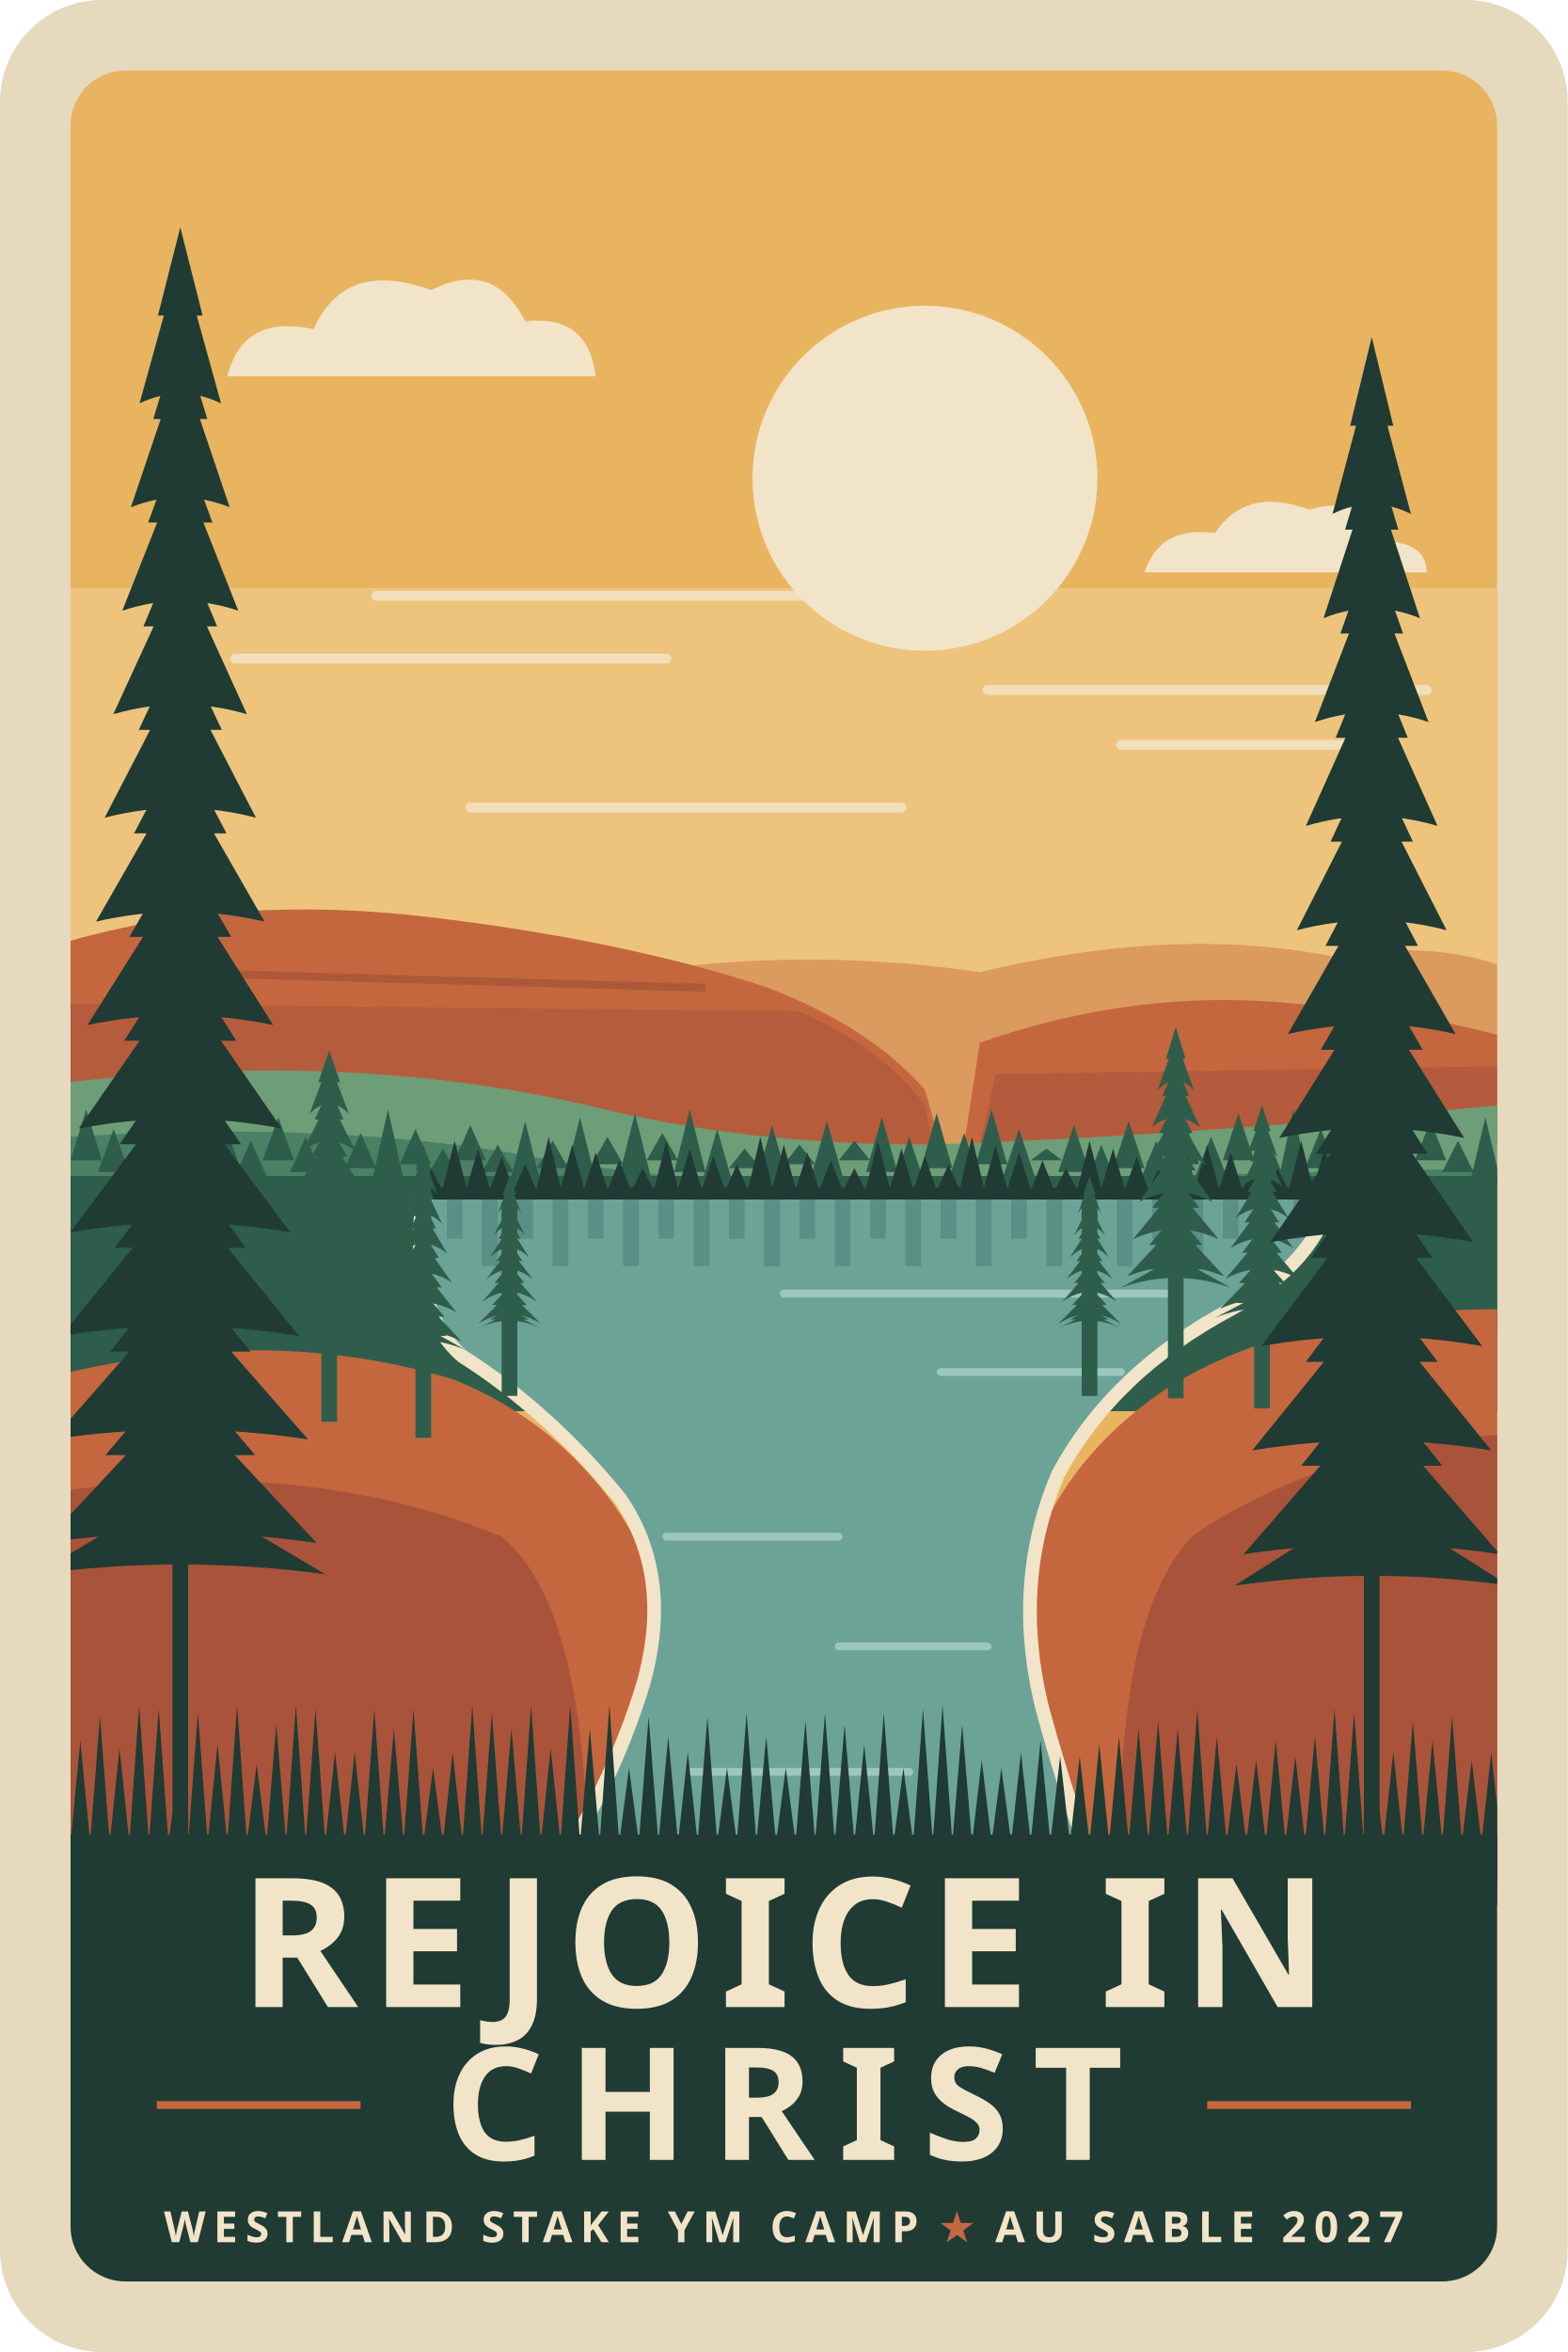
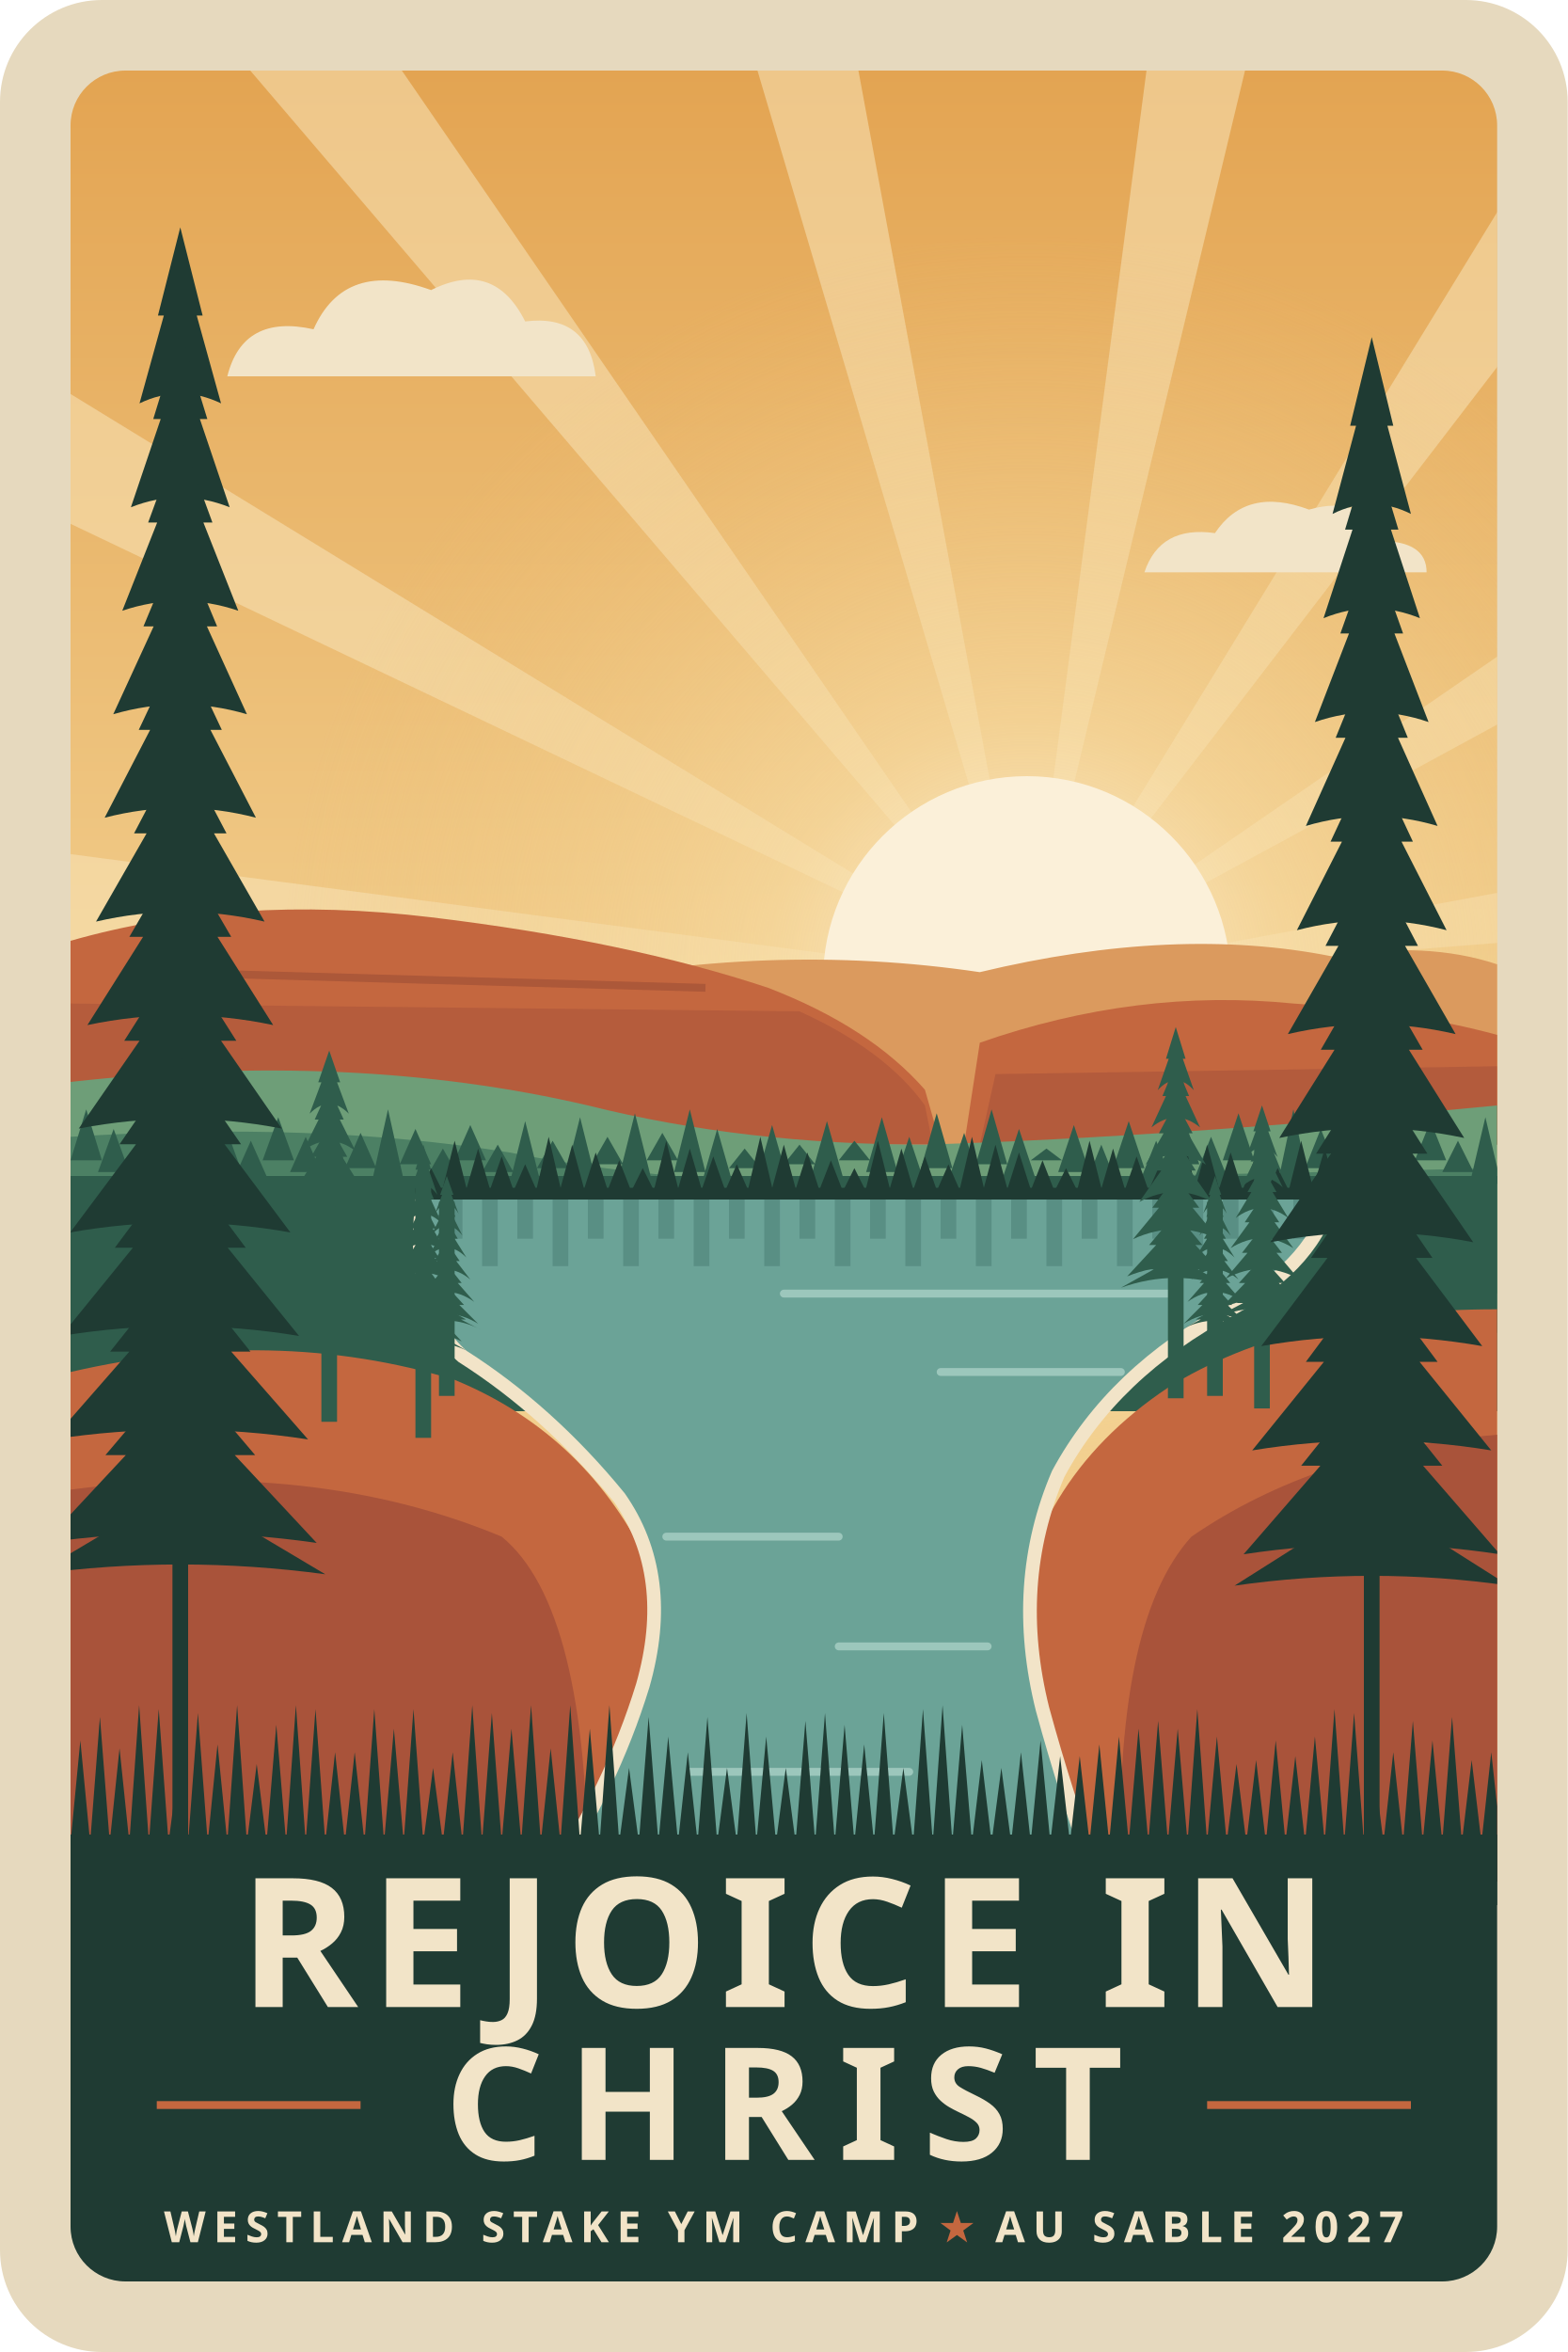
<svg xmlns="http://www.w3.org/2000/svg" viewBox="0 0 400 600" role="img" aria-label="Rejoice in Christ, Westland Stake YM Camp, Au Sable 2027 poster">
  <defs>
    <clipPath id="pa">
      <rect x="18" y="18" width="364" height="564" rx="14" />
    </clipPath>
  </defs>
  <rect width="400" height="600" rx="26" fill="#E6D9BE" />
  <g clip-path="url(#pa)">
-     <rect x="18" y="18" width="364" height="460" fill="#E8B460" />
-     <rect x="18" y="150" width="364" height="120" fill="#EEC47C" />
-     <circle class="sun" cx="236" cy="122" r="44" fill="#F2E4C8" />
-     <line x1="96" y1="152" x2="214" y2="152" stroke="#F2E4C8" stroke-width="2.5" stroke-linecap="round" opacity=".85" />
-     <line x1="60" y1="168" x2="170" y2="168" stroke="#F2E4C8" stroke-width="2.5" stroke-linecap="round" opacity=".85" />
-     <line x1="252" y1="176" x2="364" y2="176" stroke="#F2E4C8" stroke-width="2.5" stroke-linecap="round" opacity=".85" />
-     <line x1="286" y1="190" x2="350" y2="190" stroke="#F2E4C8" stroke-width="2.5" stroke-linecap="round" opacity=".85" />
-     <line x1="120" y1="206" x2="230" y2="206" stroke="#F2E4C8" stroke-width="2.5" stroke-linecap="round" opacity=".85" />
+     <linearGradient id="sky" x1="0" y1="18" x2="0" y2="270" gradientUnits="userSpaceOnUse">
+       <stop offset="0" stop-color="#E3A452" />
+       <stop offset="1" stop-color="#F2CF8E" />
+     </linearGradient>
+     <rect x="18" y="18" width="364" height="460" fill="url(#sky)" />
+     <defs>
+       <radialGradient id="glow" cx="262" cy="250" r="190" gradientUnits="userSpaceOnUse">
+         <stop offset="0" stop-color="#FFF4DC" stop-opacity=".95" />
+         <stop offset=".35" stop-color="#F7DCA4" stop-opacity=".6" />
+         <stop offset="1" stop-color="#EEC47C" stop-opacity="0" />
+       </radialGradient>
+     </defs>
+     <path d="M262 250L-157.9 239.0L-154.4 195.2ZM262 250L-117.1 69.2L-96.1 30.6ZM262 250L-10.8 -69.4L24.1 -96.1ZM262 250L142.7 -152.7L185.5 -163.0ZM262 250L316.8 -166.4L360.0 -158.4ZM262 250L481.4 -108.1L517.7 -83.2ZM262 250L608.1 12.1L631.1 49.6ZM262 250L675.0 173.5L680.7 217.0Z" fill="#F7E3B8" opacity=".55" />
+     <circle cx="262" cy="250" r="190" fill="url(#glow)" />
+     <circle class="sun" cx="262" cy="250" r="52" fill="#FBF0D9" />
    <path d="M58 96Q62 80 80 84Q88 66 110 74Q126 66 134 82Q150 80 152 96Z" fill="#F2E4C8" />
    <path d="M292 146Q296 134 310 136Q318 124 334 130Q348 126 352 138Q364 138 364 146Z" fill="#F2E4C8" />
    <path d="M140 252Q196 240 250 248Q300 236 340 244Q364 240 382 246L382 292L140 292Z" fill="#DB9A5E" />
    <path d="M18 240Q60 228 110 234Q160 240 196 252Q222 262 236 278L240 292L18 292Z" fill="#C4673F" />
    <path d="M18 256L204 258Q226 268 236 282L238 292L18 292Z" fill="#A9533A" opacity=".55" />
    <line x1="40" y1="248" x2="180" y2="252" stroke="#8F4430" stroke-width="2" opacity=".45" />
    <path d="M250 266Q290 252 330 256Q360 258 382 264L382 292L246 292Z" fill="#C4673F" />
    <path d="M254 274L382 272L382 292L250 292Z" fill="#A9533A" opacity=".6" />
    <path d="M18 276Q90 268 150 282Q190 292 236 292Q300 290 382 282L382 330L18 330Z" fill="#6E9E78" />
    <path d="M18 290Q80 286 130 294Q160 300 200 302L382 298L382 340L18 340Z" fill="#4C8064" />
    <path d="M22 283L26 296L18 296ZM29 288L33 299L25 299ZM36 293L40 302L32 302ZM43 287L47 298L39 298ZM50 292L54 301L46 301ZM57 286L61 297L53 297ZM64 291L68 300L60 300ZM71 285L75 296L67 296ZM78 290L82 299L74 299ZM85 284L89 302L81 302ZM92 289L96 298L88 298ZM99 283L103 301L95 301ZM106 288L110 297L102 297ZM113 293L117 300L109 300ZM120 287L124 296L116 296ZM127 292L131 299L123 299ZM134 286L138 302L130 302ZM141 291L145 298L137 298ZM148 285L152 301L144 301ZM155 290L159 297L151 297ZM162 284L166 300L158 300ZM169 289L173 296L165 296ZM176 283L180 299L172 299ZM183 288L187 302L179 302ZM190 293L194 298L186 298ZM197 287L201 301L193 301ZM204 292L208 297L200 297ZM211 286L215 300L207 300ZM218 291L222 296L214 296ZM225 285L229 299L221 299ZM232 290L236 302L228 302ZM239 284L243 298L235 298ZM246 289L250 301L242 301ZM253 283L257 297L249 297ZM260 288L264 300L256 300ZM267 293L271 296L263 296ZM274 287L278 299L270 299ZM281 292L285 302L277 302ZM288 286L292 298L284 298ZM295 291L299 301L291 301ZM302 285L306 297L298 297ZM309 290L313 300L305 300ZM316 284L320 296L312 296ZM323 289L327 299L319 299ZM330 283L334 302L326 302ZM337 288L341 298L333 298ZM344 293L348 301L340 301ZM351 287L355 297L347 297ZM358 292L362 300L354 300ZM365 286L369 296L361 296ZM372 291L376 299L368 299ZM379 285L383 302L375 302Z" fill="#2F5D4C" />
    <rect x="18" y="300" width="364" height="60" fill="#2F5D4C" />
    <path d="M18 350Q70 338 116 352Q150 366 166 400Q176 432 160 480L18 480Z" fill="#C4673F" />
    <path d="M18 380Q80 372 128 392Q150 410 150 480L18 480Z" fill="#A9533A" />
    <path d="M382 334Q330 334 298 354Q262 378 258 420Q258 450 270 480L382 480Z" fill="#C4673F" />
    <path d="M382 366Q336 370 304 392Q284 414 286 480L382 480Z" fill="#A9533A" />
    <path d="M108 304L340 304Q336 322 314 334Q284 350 270 376Q258 404 266 436Q272 458 280 480L140 480Q156 456 164 430Q172 402 158 382Q140 360 118 346Q104 334 108 304Z" fill="#6BA397" />
    <path d="M114 306h4v10h-4ZM123 306h4v17h-4ZM132 306h4v10h-4ZM141 306h4v17h-4ZM150 306h4v10h-4ZM159 306h4v17h-4ZM168 306h4v10h-4ZM177 306h4v17h-4ZM186 306h4v10h-4ZM195 306h4v17h-4ZM204 306h4v10h-4ZM213 306h4v17h-4ZM222 306h4v10h-4ZM231 306h4v17h-4ZM240 306h4v10h-4ZM249 306h4v17h-4ZM258 306h4v10h-4ZM267 306h4v17h-4ZM276 306h4v10h-4ZM285 306h4v17h-4ZM294 306h4v10h-4ZM303 306h4v17h-4ZM312 306h4v10h-4ZM321 306h4v17h-4ZM330 306h4v10h-4Z" fill="#558A80" opacity=".8" />
    <g class="ripples">
      <line x1="200" y1="330" x2="300" y2="330" stroke="#A9CFC5" stroke-width="2" stroke-linecap="round" opacity=".8" />
      <line x1="240" y1="350" x2="286" y2="350" stroke="#A9CFC5" stroke-width="2" stroke-linecap="round" opacity=".8" />
      <line x1="170" y1="392" x2="214" y2="392" stroke="#A9CFC5" stroke-width="2" stroke-linecap="round" opacity=".8" />
      <line x1="214" y1="420" x2="252" y2="420" stroke="#A9CFC5" stroke-width="2" stroke-linecap="round" opacity=".8" />
      <line x1="176" y1="452" x2="232" y2="452" stroke="#A9CFC5" stroke-width="2" stroke-linecap="round" opacity=".8" />
    </g>
    <path d="M340 304Q336 322 314 334Q284 350 270 376Q258 404 266 436Q272 458 280 480" fill="none" stroke="#F2E4C8" stroke-width="3.5" stroke-linecap="round" />
    <path d="M108 304Q104 334 118 346Q140 360 158 382Q172 402 164 430Q156 456 140 480" fill="none" stroke="#F2E4C8" stroke-width="3.5" stroke-linecap="round" />
    <path d="M110 298L113.5 305L106.5 305ZM116 291L119.5 305L112.5 305ZM122 293L125.5 305L118.5 305ZM128 295L131.5 305L124.5 305ZM134 297L137.5 305L130.5 305ZM140 290L143.5 305L136.5 305ZM146 292L149.5 305L142.5 305ZM152 294L155.5 305L148.5 305ZM158 296L161.5 305L154.5 305ZM164 298L167.5 305L160.5 305ZM170 291L173.5 305L166.5 305ZM176 293L179.5 305L172.5 305ZM182 295L185.5 305L178.5 305ZM188 297L191.5 305L184.5 305ZM194 290L197.5 305L190.5 305ZM200 292L203.5 305L196.5 305ZM206 294L209.5 305L202.5 305ZM212 296L215.5 305L208.5 305ZM218 298L221.5 305L214.5 305ZM224 291L227.5 305L220.5 305ZM230 293L233.5 305L226.5 305ZM236 295L239.5 305L232.5 305ZM242 297L245.5 305L238.5 305ZM248 290L251.5 305L244.5 305ZM254 292L257.5 305L250.5 305ZM260 294L263.5 305L256.5 305ZM266 296L269.5 305L262.5 305ZM272 298L275.5 305L268.5 305ZM278 291L281.5 305L274.5 305ZM284 293L287.5 305L280.5 305ZM290 295L293.5 305L286.5 305ZM296 297L299.5 305L292.5 305ZM302 290L305.5 305L298.5 305ZM308 292L311.5 305L304.5 305ZM314 294L317.5 305L310.5 305ZM320 296L323.5 305L316.5 305ZM326 298L329.5 305L322.5 305ZM332 291L335.5 305L328.5 305ZM338 293L341.5 305L334.5 305Z" fill="#1F3B33" />
    <rect x="106" y="303" width="236" height="3" fill="#1F3B33" />
    <rect x="82" y="279.1" width="4" height="83.6" fill="#2F5D4C" />
    <path d="M84 268.0L86.8 276.1L86.0 276.1L89.0 284.1Q84 279.1 79.0 284.1L82.0 276.1L81.2 276.1Z" fill="#2F5D4C" />
    <path d="M84 277.5L87.7 285.6L86.7 285.6L90.7 293.6Q84 288.6 77.3 293.6L81.3 285.6L80.3 285.6Z" fill="#2F5D4C" />
    <path d="M84 287.0L88.6 295.1L87.3 295.1L92.3 303.1Q84 298.1 75.7 303.1L80.7 295.1L79.4 295.1Z" fill="#2F5D4C" />
    <path d="M84 296.5L89.5 304.6L88.0 304.6L94.0 312.6Q84 307.6 74.0 312.6L80.0 304.6L78.5 304.6Z" fill="#2F5D4C" />
    <path d="M84 306.0L90.4 314.1L88.7 314.1L95.7 322.1Q84 317.1 72.3 322.1L79.3 314.1L77.6 314.1Z" fill="#2F5D4C" />
    <path d="M84 315.5L91.3 323.6L89.3 323.6L97.3 331.6Q84 326.6 70.7 331.6L78.7 323.6L76.7 323.6Z" fill="#2F5D4C" />
    <path d="M84 325.0L92.2 329.8L90.0 329.8L99.0 334.5Q84 329.5 69.0 334.5L78.0 329.8L75.8 329.8Z" fill="#2F5D4C" />
    <rect x="106" y="300.8" width="4" height="66.0" fill="#2F5D4C" />
    <path d="M108 292.0L110.0 298.4L109.4 298.4L111.6 304.8Q108 299.8 104.4 304.8L106.6 298.4L106.0 298.4Z" fill="#2F5D4C" />
    <path d="M108 299.5L110.7 305.9L109.9 305.9L112.8 312.2Q108 307.2 103.2 312.2L106.1 305.9L105.3 305.9Z" fill="#2F5D4C" />
    <path d="M108 307.0L111.3 313.4L110.4 313.4L114.1 319.8Q108 314.8 101.9 319.8L105.6 313.4L104.7 313.4Z" fill="#2F5D4C" />
    <path d="M108 314.5L112.0 320.9L110.9 320.9L115.3 327.2Q108 322.2 100.7 327.2L105.1 320.9L104.0 320.9Z" fill="#2F5D4C" />
    <path d="M108 322.0L112.7 328.4L111.4 328.4L116.5 334.8Q108 329.8 99.5 334.8L104.6 328.4L103.3 328.4Z" fill="#2F5D4C" />
    <path d="M108 329.5L113.4 335.9L111.9 335.9L117.8 342.2Q108 337.2 98.2 342.2L104.1 335.9L102.6 335.9Z" fill="#2F5D4C" />
    <path d="M108 337.0L114.0 340.8L112.4 340.8L119.0 344.5Q108 339.5 97.0 344.5L103.6 340.8L102.0 340.8Z" fill="#2F5D4C" />
-     <rect x="128" y="306.6" width="4" height="49.5" fill="#2F5D4C" />
-     <path d="M130 300.0L131.7 304.8L131.2 304.8L133.0 309.6Q130 304.6 127.0 309.6L128.8 304.8L128.3 304.8Z" fill="#2F5D4C" />
-     <path d="M130 305.6L132.2 310.4L131.6 310.4L134.0 315.2Q130 310.2 126.0 315.2L128.4 310.4L127.8 310.4Z" fill="#2F5D4C" />
-     <path d="M130 311.2L132.8 316.0L132.0 316.0L135.0 320.8Q130 315.8 125.0 320.8L128.0 316.0L127.2 316.0Z" fill="#2F5D4C" />
-     <path d="M130 316.9L133.3 321.7L132.4 321.7L136.0 326.4Q130 321.4 124.0 326.4L127.6 321.7L126.7 321.7Z" fill="#2F5D4C" />
-     <path d="M130 322.5L133.8 327.3L132.8 327.3L137.0 332.1Q130 327.1 123.0 332.1L127.2 327.3L126.2 327.3Z" fill="#2F5D4C" />
-     <path d="M130 328.1L134.4 332.9L133.2 332.9L138.0 337.7Q130 332.7 122.0 337.7L126.8 332.9L125.6 332.9Z" fill="#2F5D4C" />
-     <path d="M130 333.8L134.9 336.6L133.6 336.6L139.0 339.4Q130 334.4 121.0 339.4L126.4 336.6L125.0 336.6Z" fill="#2F5D4C" />
+     <rect x="112" y="306.6" width="4" height="49.5" fill="#2F5D4C" />
+     <path d="M114 300.0L115.7 304.8L115.2 304.8L117 309.6Q114 304.6 111 309.6L112.8 304.8L112.3 304.8Z" fill="#2F5D4C" />
+     <path d="M114 305.6L116.2 310.4L115.6 310.4L118 315.2Q114 310.2 110 315.2L112.4 310.4L111.8 310.4Z" fill="#2F5D4C" />
+     <path d="M114 311.2L116.8 316.0L116 316.0L119 320.8Q114 315.8 109 320.8L112 316.0L111.2 316.0Z" fill="#2F5D4C" />
+     <path d="M114 316.9L117.3 321.7L116.4 321.7L120 326.4Q114 321.4 108 326.4L111.6 321.7L110.7 321.7Z" fill="#2F5D4C" />
+     <path d="M114 322.5L117.8 327.3L116.8 327.3L121 332.1Q114 327.1 107 332.1L111.2 327.3L110.2 327.3Z" fill="#2F5D4C" />
+     <path d="M114 328.1L118.4 332.9L117.2 332.9L122 337.7Q114 332.7 106 337.7L110.8 332.9L109.6 332.9Z" fill="#2F5D4C" />
+     <path d="M114 333.8L118.9 336.6L117.6 336.6L123 339.4Q114 334.4 105 339.4L110.4 336.6L109 336.6Z" fill="#2F5D4C" />
    <rect x="298" y="273.1" width="4" height="83.6" fill="#2F5D4C" />
    <path d="M300 262.0L302.5 270.1L301.8 270.1L304.6 278.1Q300 273.1 295.4 278.1L298.2 270.1L297.5 270.1Z" fill="#2F5D4C" />
    <path d="M300 271.5L303.4 279.6L302.5 279.6L306.2 287.6Q300 282.6 293.8 287.6L297.5 279.6L296.6 279.6Z" fill="#2F5D4C" />
    <path d="M300 281.0L304.3 289.1L303.1 289.1L307.7 297.1Q300 292.1 292.3 297.1L296.9 289.1L295.7 289.1Z" fill="#2F5D4C" />
    <path d="M300 290.5L305.1 298.6L303.7 298.6L309.3 306.6Q300 301.6 290.7 306.6L296.3 298.6L294.9 298.6Z" fill="#2F5D4C" />
    <path d="M300 300.0L306.0 308.1L304.3 308.1L310.9 316.1Q300 311.1 289.1 316.1L295.7 308.1L294.0 308.1Z" fill="#2F5D4C" />
    <path d="M300 309.5L306.8 317.6L305.0 317.6L312.4 325.6Q300 320.6 287.6 325.6L295.0 317.6L293.2 317.6Z" fill="#2F5D4C" />
    <path d="M300 319.0L307.7 323.8L305.6 323.8L314.0 328.5Q300 323.5 286.0 328.5L294.4 323.8L292.3 323.8Z" fill="#2F5D4C" />
    <rect x="320" y="291.1" width="4" height="68.2" fill="#2F5D4C" />
    <path d="M322 282.0L324.2 288.6L323.6 288.6L326.0 295.2Q322 290.2 318.0 295.2L320.4 288.6L319.8 288.6Z" fill="#2F5D4C" />
    <path d="M322 289.8L324.9 296.3L324.1 296.3L327.3 302.9Q322 297.9 316.7 302.9L319.9 296.3L319.1 296.3Z" fill="#2F5D4C" />
    <path d="M322 297.5L325.7 304.1L324.7 304.1L328.7 310.7Q322 305.7 315.3 310.7L319.3 304.1L318.3 304.1Z" fill="#2F5D4C" />
    <path d="M322 305.2L326.4 311.8L325.2 311.8L330.0 318.4Q322 313.4 314.0 318.4L318.8 311.8L317.6 311.8Z" fill="#2F5D4C" />
    <path d="M322 313.0L327.1 319.6L325.7 319.6L331.3 326.2Q322 321.2 312.7 326.2L318.3 319.6L316.9 319.6Z" fill="#2F5D4C" />
    <path d="M322 320.8L327.9 327.3L326.3 327.3L332.7 333.9Q322 328.9 311.3 333.9L317.7 327.3L316.1 327.3Z" fill="#2F5D4C" />
    <path d="M322 328.5L328.6 332.4L326.8 332.4L334.0 336.2Q322 331.2 310.0 336.2L317.2 332.4L315.4 332.4Z" fill="#2F5D4C" />
-     <rect x="276" y="306.6" width="4" height="49.5" fill="#2F5D4C" />
-     <path d="M278 300.0L279.6 304.8L279.2 304.8L281.0 309.6Q278 304.6 275.0 309.6L276.8 304.8L276.4 304.8Z" fill="#2F5D4C" />
-     <path d="M278 305.6L280.2 310.4L279.6 310.4L282.0 315.2Q278 310.2 274.0 315.2L276.4 310.4L275.8 310.4Z" fill="#2F5D4C" />
-     <path d="M278 311.2L280.8 316.0L280.0 316.0L283.0 320.8Q278 315.8 273.0 320.8L276.0 316.0L275.2 316.0Z" fill="#2F5D4C" />
-     <path d="M278 316.9L281.3 321.7L280.4 321.7L284.0 326.4Q278 321.4 272.0 326.4L275.6 321.7L274.7 321.7Z" fill="#2F5D4C" />
-     <path d="M278 322.5L281.9 327.3L280.8 327.3L285.0 332.1Q278 327.1 271.0 332.1L275.2 327.3L274.1 327.3Z" fill="#2F5D4C" />
-     <path d="M278 328.1L282.4 332.9L281.2 332.9L286.0 337.7Q278 332.7 270.0 337.7L274.8 332.9L273.6 332.9Z" fill="#2F5D4C" />
-     <path d="M278 333.8L282.9 336.6L281.6 336.6L287.0 339.4Q278 334.4 269.0 339.4L274.4 336.6L273.1 336.6Z" fill="#2F5D4C" />
+     <rect x="308" y="306.6" width="4" height="49.5" fill="#2F5D4C" />
+     <path d="M310 300.0L311.6 304.8L311.2 304.8L313 309.6Q310 304.6 307 309.6L308.8 304.8L308.4 304.8Z" fill="#2F5D4C" />
+     <path d="M310 305.6L312.2 310.4L311.6 310.4L314 315.2Q310 310.2 306 315.2L308.4 310.4L307.8 310.4Z" fill="#2F5D4C" />
+     <path d="M310 311.2L312.8 316.0L312 316.0L315 320.8Q310 315.8 305 320.8L308 316.0L307.2 316.0Z" fill="#2F5D4C" />
+     <path d="M310 316.9L313.3 321.7L312.4 321.7L316 326.4Q310 321.4 304 326.4L307.6 321.7L306.7 321.7Z" fill="#2F5D4C" />
+     <path d="M310 322.5L313.9 327.3L312.8 327.3L317 332.1Q310 327.1 303 332.1L307.2 327.3L306.1 327.3Z" fill="#2F5D4C" />
+     <path d="M310 328.1L314.4 332.9L313.2 332.9L318 337.7Q310 332.7 302 337.7L306.8 332.9L305.6 332.9Z" fill="#2F5D4C" />
+     <path d="M310 333.8L314.9 336.6L313.6 336.6L319 339.4Q310 334.4 301 339.4L306.4 336.6L305.1 336.6Z" fill="#2F5D4C" />
    <rect x="44" y="88.9" width="4" height="407.0" fill="#1F3B33" />
    <path d="M46 58.0L51.7 80.5L50.2 80.5L56.4 102.9Q46 97.9 35.6 102.9L41.8 80.5L40.3 80.5Z" fill="#1F3B33" />
    <path d="M46 84.4L52.9 106.9L51.0 106.9L58.6 129.4Q46 124.4 33.4 129.4L41.0 106.9L39.1 106.9Z" fill="#1F3B33" />
    <path d="M46 110.9L54.2 133.3L51.9 133.3L60.8 155.8Q46 150.8 31.2 155.8L40.1 133.3L37.8 133.3Z" fill="#1F3B33" />
    <path d="M46 137.3L55.4 159.8L52.8 159.8L63.0 182.2Q46 177.2 28.9 182.2L39.2 159.8L36.6 159.8Z" fill="#1F3B33" />
    <path d="M46 163.7L56.6 186.2L53.7 186.2L65.3 208.6Q46 203.6 26.7 208.6L38.3 186.2L35.4 186.2Z" fill="#1F3B33" />
    <path d="M46 190.1L57.8 212.6L54.6 212.6L67.5 235.1Q46 230.1 24.5 235.1L37.4 212.6L34.2 212.6Z" fill="#1F3B33" />
    <path d="M46 216.6L59.0 239.0L55.5 239.0L69.7 261.5Q46 256.5 22.3 261.5L36.5 239.0L33.0 239.0Z" fill="#1F3B33" />
    <path d="M46 243.0L60.3 265.5L56.4 265.5L71.9 287.9Q46 282.9 20.1 287.9L35.6 265.5L31.7 265.5Z" fill="#1F3B33" />
    <path d="M46 269.4L61.5 291.9L57.3 291.9L74.1 314.4Q46 309.4 17.9 314.4L34.7 291.9L30.5 291.9Z" fill="#1F3B33" />
    <path d="M46 295.9L62.7 318.3L58.1 318.3L76.3 340.8Q46 335.8 15.6 340.8L33.9 318.3L29.3 318.3Z" fill="#1F3B33" />
    <path d="M46 322.3L63.9 344.8L59.0 344.8L78.6 367.2Q46 362.2 13.4 367.2L33.0 344.8L28.1 344.8Z" fill="#1F3B33" />
    <path d="M46 348.7L65.1 371.2L59.9 371.2L80.8 393.6Q46 388.6 11.2 393.6L32.1 371.2L26.9 371.2Z" fill="#1F3B33" />
    <path d="M46 375.1L66.4 388.4L60.8 388.4L83.0 401.6Q46 396.6 9.0 401.6L31.2 388.4L25.6 388.4Z" fill="#1F3B33" />
    <rect x="348" y="117.0" width="4" height="379.5" fill="#1F3B33" />
    <path d="M350 86.0L355.5 108.6L354.0 108.6L360.0 131.1Q350 126.1 340.0 131.1L346.0 108.6L344.5 108.6Z" fill="#1F3B33" />
    <path d="M350 112.5L356.8 135.1L354.9 135.1L362.3 157.7Q350 152.7 337.7 157.7L345.1 135.1L343.2 135.1Z" fill="#1F3B33" />
    <path d="M350 139.1L358.0 161.6L355.8 161.6L364.5 184.2Q350 179.2 335.5 184.2L344.2 161.6L342.0 161.6Z" fill="#1F3B33" />
    <path d="M350 165.6L359.2 188.2L356.7 188.2L366.8 210.7Q350 205.7 333.2 210.7L343.3 188.2L340.8 188.2Z" fill="#1F3B33" />
    <path d="M350 192.2L360.5 214.7L357.6 214.7L369.1 237.3Q350 232.3 330.9 237.3L342.4 214.7L339.5 214.7Z" fill="#1F3B33" />
    <path d="M350 218.7L361.8 241.3L358.5 241.3L371.4 263.8Q350 258.8 328.6 263.8L341.5 241.3L338.2 241.3Z" fill="#1F3B33" />
    <path d="M350 245.2L363.0 267.8L359.5 267.8L373.6 290.3Q350 285.3 326.4 290.3L340.5 267.8L337.0 267.8Z" fill="#1F3B33" />
    <path d="M350 271.8L364.2 294.3L360.4 294.3L375.9 316.9Q350 311.9 324.1 316.9L339.6 294.3L335.8 294.3Z" fill="#1F3B33" />
    <path d="M350 298.3L365.5 320.9L361.3 320.9L378.2 343.4Q350 338.4 321.8 343.4L338.7 320.9L334.5 320.9Z" fill="#1F3B33" />
    <path d="M350 324.8L366.8 347.4L362.2 347.4L380.5 370.0Q350 365.0 319.5 370.0L337.8 347.4L333.2 347.4Z" fill="#1F3B33" />
    <path d="M350 351.4L368.0 373.9L363.1 373.9L382.7 396.5Q350 391.5 317.3 396.5L336.9 373.9L332.0 373.9Z" fill="#1F3B33" />
    <path d="M350 377.9L369.2 391.2L364.0 391.2L385.0 404.5Q350 399.5 315.0 404.5L336.0 391.2L330.8 391.2Z" fill="#1F3B33" />
    <path d="M18 470L20.5 444L23 470L25.5 438L28 470L30.5 446L33 470L35.5 435L38 470L40.5 436L43 470L45.5 451L48 470L50.5 437L53 470L55.5 445L58 470L60.5 435L63 470L65.5 450L68 470L70.5 440L73 470L75.5 435L78 470L80.5 436L83 470L85.5 447L88 470L90.5 447L93 470L95.5 436L98 470L100.5 441L103 470L105.5 436L108 470L110.5 451L113 470L115.5 447L118 470L120.5 435L123 470L125.5 437L128 470L130.5 441L133 470L135.5 435L138 470L140.5 446L143 470L145.5 435L148 470L150.5 441L153 470L155.5 435L158 470L160.5 451L163 470L165.5 438L168 470L170.5 443L173 470L175.5 447L178 470L180.5 438L183 470L185.5 451L188 470L190.5 437L193 470L195.5 443L198 470L200.5 451L203 470L205.5 439L208 470L210.5 437L213 470L215.5 440L218 470L220.5 445L223 470L225.5 437L228 470L230.5 451L233 470L235.5 436L238 470L240.5 435L243 470L245.5 440L248 470L250.5 449L253 470L255.5 451L258 470L260.5 447L263 470L265.5 444L268 470L270.5 448L273 470L275.5 448L278 470L280.5 445L283 470L285.5 443L288 470L290.5 441L293 470L295.5 439L298 470L300.5 441L303 470L305.5 436L308 470L310.5 443L313 470L315.5 450L318 470L320.5 449L323 470L325.5 444L328 470L330.5 448L333 470L335.5 443L338 470L340.5 436L343 470L345.5 437L348 470L350.5 450L353 470L355.5 447L358 470L360.5 439L363 470L365.5 444L368 470L370.5 438L373 470L375.5 449L378 470L380.5 447L383 470L382 486L18 486Z" fill="#1F3B33" />
    <rect x="18" y="468" width="364" height="120" fill="#1F3B33" />
  </g>
  <text x="200" y="512" text-anchor="middle" font-family="'Josefin Sans',sans-serif" font-weight="700" font-size="46" letter-spacing="3" fill="#F2E4C8">REJOICE IN</text>
  <text x="200" y="551" text-anchor="middle" font-family="'Josefin Sans',sans-serif" font-weight="700" font-size="40" letter-spacing="6" fill="#F2E4C8">CHRIST</text>
  <line x1="40" y1="537" x2="92" y2="537" stroke="#C4673F" stroke-width="2" />
  <line x1="308" y1="537" x2="360" y2="537" stroke="#C4673F" stroke-width="2" />
  <text x="200" y="572" text-anchor="middle" font-family="'Josefin Sans',sans-serif" font-weight="600" font-size="11" letter-spacing="2" fill="#F2E4C8">WESTLAND STAKE YM CAMP <tspan fill="#C4673F">★</tspan> AU SABLE 2027</text>
</svg>
